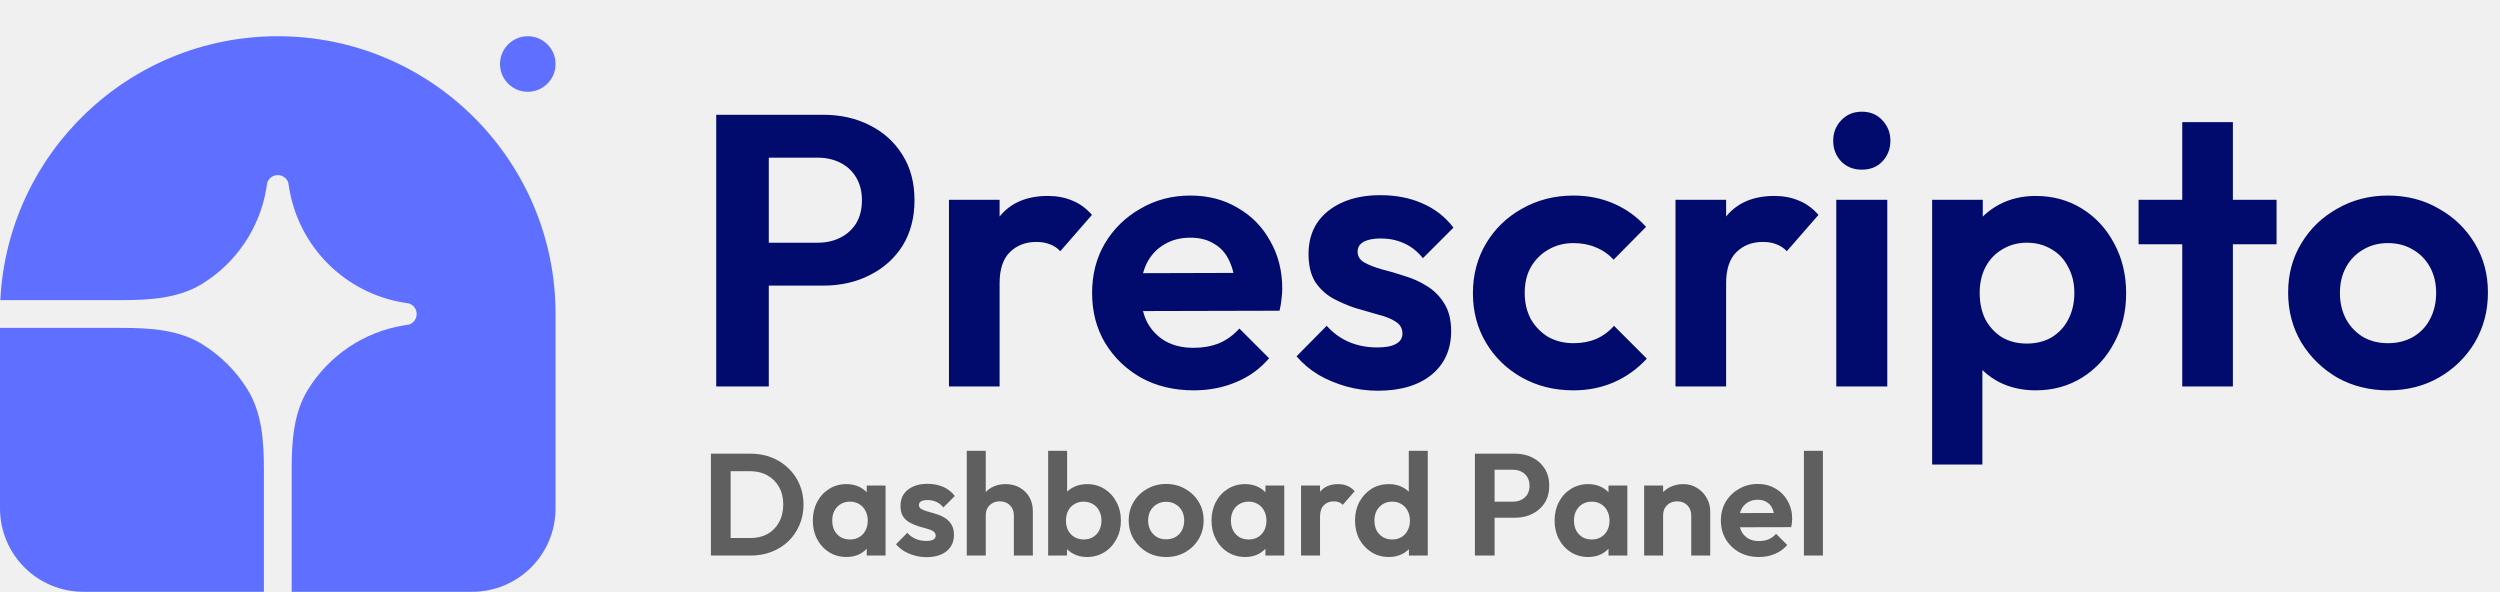
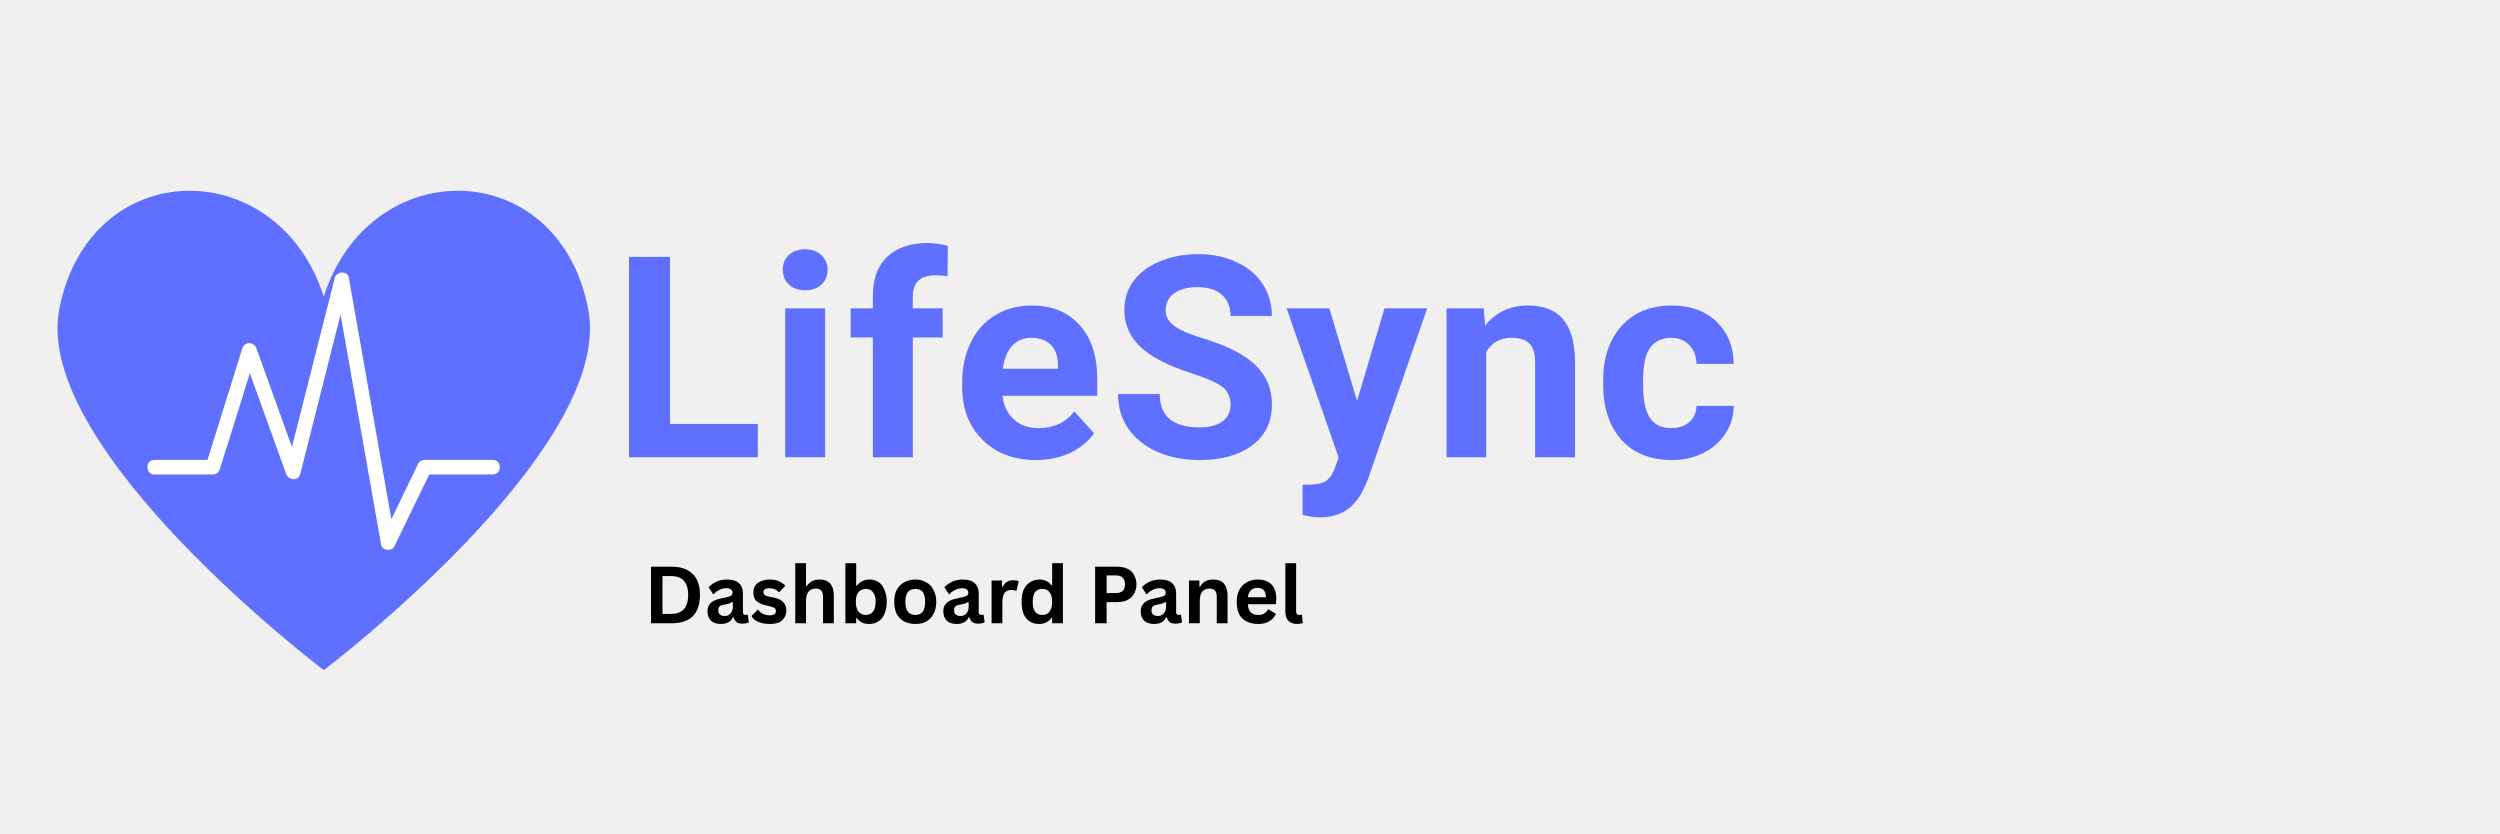
- <svg xmlns="http://www.w3.org/2000/svg" width="207" height="49" viewBox="0 0 207 49" fill="none">
-   <path d="M23 3C35.703 3 46 13.297 46 26V42.1C46 43.93 45.273 45.685 43.979 46.979C42.685 48.273 40.93 49 39.1 49H24.15V38.91C24.15 36.608 24.29 34.222 25.497 32.263C26.362 30.859 27.518 29.657 28.888 28.738C30.258 27.82 31.81 27.208 33.437 26.942L33.878 26.87C34.059 26.808 34.217 26.691 34.328 26.535C34.44 26.379 34.5 26.192 34.5 26C34.5 25.808 34.44 25.621 34.328 25.465C34.217 25.309 34.059 25.192 33.878 25.129L33.437 25.058C31.059 24.67 28.863 23.544 27.159 21.84C25.456 20.137 24.33 17.941 23.942 15.563L23.87 15.122C23.808 14.941 23.691 14.783 23.535 14.671C23.379 14.56 23.192 14.5 23 14.5C22.808 14.5 22.621 14.56 22.465 14.671C22.309 14.783 22.191 14.941 22.129 15.122L22.058 15.563C21.792 17.19 21.18 18.741 20.261 20.111C19.343 21.481 18.141 22.638 16.737 23.502C14.777 24.71 12.392 24.85 10.09 24.85H0.027C0.629 12.682 10.683 3 23 3Z" fill="#5F6FFF" />
-   <path d="M0 27.15H10.09C12.392 27.15 14.777 27.29 16.737 28.498C18.269 29.442 19.558 30.731 20.502 32.263C21.71 34.222 21.85 36.608 21.85 38.91V49H6.9C5.07 49 3.315 48.273 2.021 46.979C0.727 45.685 0 43.93 0 42.1L0 27.15ZM46 5.3C46 5.91 45.758 6.495 45.326 6.926C44.895 7.358 44.31 7.6 43.7 7.6C43.09 7.6 42.505 7.358 42.074 6.926C41.642 6.495 41.4 5.91 41.4 5.3C41.4 4.69 41.642 4.105 42.074 3.674C42.505 3.242 43.09 3 43.7 3C44.31 3 44.895 3.242 45.326 3.674C45.758 4.105 46 4.69 46 5.3Z" fill="#5F6FFF" />
-   <path d="M62.504 23.648V20.096H67.72C68.403 20.096 69.021 19.957 69.576 19.68C70.131 19.403 70.568 19.008 70.888 18.496C71.208 17.963 71.368 17.323 71.368 16.576C71.368 15.851 71.208 15.221 70.888 14.688C70.568 14.155 70.131 13.749 69.576 13.472C69.021 13.195 68.403 13.056 67.72 13.056H62.504V9.504H68.168C69.597 9.504 70.877 9.792 72.008 10.368C73.16 10.944 74.067 11.765 74.728 12.832C75.389 13.877 75.72 15.125 75.72 16.576C75.72 18.027 75.389 19.285 74.728 20.352C74.067 21.397 73.16 22.208 72.008 22.784C70.877 23.36 69.597 23.648 68.168 23.648H62.504ZM59.304 32V9.504H63.656V32H59.304ZM78.575 32V16.544H82.767V32H78.575ZM82.767 23.456L81.135 22.368C81.327 20.469 81.881 18.976 82.799 17.888C83.716 16.779 85.039 16.224 86.767 16.224C87.513 16.224 88.185 16.352 88.783 16.608C89.38 16.843 89.924 17.237 90.415 17.792L87.791 20.8C87.556 20.544 87.268 20.352 86.927 20.224C86.607 20.096 86.233 20.032 85.807 20.032C84.911 20.032 84.175 20.32 83.599 20.896C83.044 21.451 82.767 22.304 82.767 23.456ZM98.842 32.32C97.22 32.32 95.78 31.979 94.522 31.296C93.263 30.592 92.26 29.632 91.514 28.416C90.788 27.2 90.426 25.813 90.426 24.256C90.426 22.72 90.778 21.355 91.482 20.16C92.207 18.944 93.188 17.984 94.426 17.28C95.663 16.555 97.039 16.192 98.554 16.192C100.047 16.192 101.359 16.533 102.49 17.216C103.642 17.877 104.538 18.795 105.178 19.968C105.839 21.12 106.17 22.432 106.17 23.904C106.17 24.181 106.148 24.469 106.106 24.768C106.084 25.045 106.031 25.365 105.946 25.728L92.954 25.76V22.624L103.994 22.592L102.298 23.904C102.255 22.987 102.084 22.219 101.786 21.6C101.508 20.981 101.092 20.512 100.538 20.192C100.004 19.851 99.343 19.68 98.554 19.68C97.722 19.68 96.996 19.872 96.378 20.256C95.759 20.619 95.279 21.141 94.938 21.824C94.618 22.485 94.458 23.275 94.458 24.192C94.458 25.131 94.628 25.952 94.97 26.656C95.332 27.339 95.844 27.872 96.506 28.256C97.167 28.619 97.935 28.8 98.81 28.8C99.599 28.8 100.314 28.672 100.954 28.416C101.594 28.139 102.148 27.733 102.618 27.2L105.082 29.664C104.335 30.539 103.418 31.2 102.33 31.648C101.263 32.096 100.1 32.32 98.842 32.32ZM114.074 32.352C113.2 32.352 112.336 32.235 111.482 32C110.65 31.765 109.882 31.445 109.178 31.04C108.474 30.613 107.866 30.101 107.354 29.504L109.85 26.976C110.384 27.573 111.002 28.021 111.706 28.32C112.41 28.619 113.189 28.768 114.042 28.768C114.725 28.768 115.237 28.672 115.578 28.48C115.941 28.288 116.122 28 116.122 27.616C116.122 27.189 115.93 26.859 115.546 26.624C115.184 26.389 114.704 26.197 114.106 26.048C113.509 25.877 112.88 25.696 112.218 25.504C111.578 25.291 110.96 25.024 110.362 24.704C109.765 24.363 109.274 23.904 108.89 23.328C108.528 22.731 108.346 21.963 108.346 21.024C108.346 20.043 108.581 19.189 109.05 18.464C109.541 17.739 110.234 17.173 111.13 16.768C112.026 16.363 113.082 16.16 114.298 16.16C115.578 16.16 116.73 16.384 117.754 16.832C118.8 17.28 119.664 17.952 120.346 18.848L117.818 21.376C117.349 20.8 116.816 20.384 116.218 20.128C115.642 19.872 115.013 19.744 114.33 19.744C113.712 19.744 113.232 19.84 112.89 20.032C112.57 20.224 112.41 20.491 112.41 20.832C112.41 21.216 112.592 21.515 112.954 21.728C113.338 21.941 113.829 22.133 114.426 22.304C115.024 22.453 115.642 22.635 116.282 22.848C116.944 23.04 117.562 23.317 118.138 23.68C118.736 24.043 119.216 24.523 119.578 25.12C119.962 25.717 120.154 26.485 120.154 27.424C120.154 28.939 119.61 30.144 118.522 31.04C117.434 31.915 115.952 32.352 114.074 32.352ZM130.277 32.32C128.698 32.32 127.28 31.968 126.021 31.264C124.762 30.56 123.77 29.6 123.045 28.384C122.32 27.168 121.957 25.803 121.957 24.288C121.957 22.752 122.32 21.376 123.045 20.16C123.77 18.944 124.762 17.984 126.021 17.28C127.301 16.555 128.72 16.192 130.277 16.192C131.493 16.192 132.613 16.416 133.637 16.864C134.661 17.312 135.546 17.952 136.293 18.784L133.605 21.504C133.2 21.056 132.709 20.715 132.133 20.48C131.578 20.245 130.96 20.128 130.277 20.128C129.509 20.128 128.816 20.309 128.197 20.672C127.6 21.013 127.12 21.493 126.757 22.112C126.416 22.709 126.245 23.424 126.245 24.256C126.245 25.067 126.416 25.792 126.757 26.432C127.12 27.051 127.6 27.541 128.197 27.904C128.816 28.245 129.509 28.416 130.277 28.416C130.981 28.416 131.61 28.299 132.165 28.064C132.741 27.808 133.232 27.445 133.637 26.976L136.357 29.696C135.568 30.549 134.661 31.2 133.637 31.648C132.613 32.096 131.493 32.32 130.277 32.32ZM138.731 32V16.544H142.923V32H138.731ZM142.923 23.456L141.291 22.368C141.483 20.469 142.038 18.976 142.955 17.888C143.872 16.779 145.195 16.224 146.923 16.224C147.67 16.224 148.342 16.352 148.939 16.608C149.536 16.843 150.08 17.237 150.571 17.792L147.947 20.8C147.712 20.544 147.424 20.352 147.083 20.224C146.763 20.096 146.39 20.032 145.963 20.032C145.067 20.032 144.331 20.32 143.755 20.896C143.2 21.451 142.923 22.304 142.923 23.456ZM152.044 32V16.544H156.268V32H152.044ZM154.156 14.048C153.473 14.048 152.908 13.824 152.46 13.376C152.012 12.907 151.788 12.331 151.788 11.648C151.788 10.987 152.012 10.421 152.46 9.952C152.908 9.483 153.473 9.248 154.156 9.248C154.86 9.248 155.425 9.483 155.852 9.952C156.3 10.421 156.524 10.987 156.524 11.648C156.524 12.331 156.3 12.907 155.852 13.376C155.425 13.824 154.86 14.048 154.156 14.048ZM168.557 32.32C167.448 32.32 166.445 32.096 165.549 31.648C164.653 31.179 163.938 30.549 163.405 29.76C162.872 28.971 162.584 28.064 162.541 27.04V21.568C162.584 20.544 162.872 19.637 163.405 18.848C163.96 18.037 164.674 17.397 165.549 16.928C166.445 16.459 167.448 16.224 168.557 16.224C169.986 16.224 171.266 16.576 172.397 17.28C173.528 17.984 174.413 18.944 175.053 20.16C175.714 21.376 176.045 22.752 176.045 24.288C176.045 25.803 175.714 27.168 175.053 28.384C174.413 29.6 173.528 30.56 172.397 31.264C171.266 31.968 169.986 32.32 168.557 32.32ZM167.821 28.448C168.589 28.448 169.272 28.277 169.869 27.936C170.466 27.573 170.925 27.083 171.245 26.464C171.586 25.824 171.757 25.088 171.757 24.256C171.757 23.445 171.586 22.731 171.245 22.112C170.925 21.472 170.466 20.981 169.869 20.64C169.272 20.277 168.589 20.096 167.821 20.096C167.074 20.096 166.402 20.277 165.805 20.64C165.208 20.981 164.738 21.472 164.397 22.112C164.077 22.731 163.917 23.445 163.917 24.256C163.917 25.088 164.077 25.824 164.397 26.464C164.738 27.083 165.197 27.573 165.773 27.936C166.37 28.277 167.053 28.448 167.821 28.448ZM159.981 38.464V16.544H164.173V20.608L163.469 24.352L164.141 28.096V38.464H159.981ZM180.691 32V10.112H184.883V32H180.691ZM177.075 20.224V16.544H188.499V20.224H177.075ZM197.745 32.32C196.188 32.32 194.78 31.968 193.521 31.264C192.284 30.539 191.292 29.568 190.545 28.352C189.82 27.115 189.457 25.739 189.457 24.224C189.457 22.709 189.82 21.355 190.545 20.16C191.27 18.944 192.262 17.984 193.521 17.28C194.78 16.555 196.177 16.192 197.713 16.192C199.292 16.192 200.7 16.555 201.937 17.28C203.196 17.984 204.188 18.944 204.913 20.16C205.638 21.355 206.001 22.709 206.001 24.224C206.001 25.739 205.638 27.115 204.913 28.352C204.188 29.568 203.196 30.539 201.937 31.264C200.7 31.968 199.302 32.32 197.745 32.32ZM197.713 28.416C198.502 28.416 199.196 28.245 199.793 27.904C200.412 27.541 200.881 27.051 201.201 26.432C201.542 25.792 201.713 25.067 201.713 24.256C201.713 23.445 201.542 22.731 201.201 22.112C200.86 21.493 200.39 21.013 199.793 20.672C199.196 20.309 198.502 20.128 197.713 20.128C196.945 20.128 196.262 20.309 195.665 20.672C195.068 21.013 194.598 21.493 194.257 22.112C193.916 22.731 193.745 23.445 193.745 24.256C193.745 25.067 193.916 25.792 194.257 26.432C194.598 27.051 195.068 27.541 195.665 27.904C196.262 28.245 196.945 28.416 197.713 28.416Z" fill="#000B6D" />
-   <path d="M59.98 46V44.548H62.128C62.672 44.548 63.148 44.436 63.556 44.212C63.964 43.98 64.28 43.656 64.504 43.24C64.736 42.824 64.852 42.332 64.852 41.764C64.852 41.212 64.736 40.732 64.504 40.324C64.272 39.908 63.952 39.588 63.544 39.364C63.136 39.132 62.664 39.016 62.128 39.016H59.944V37.564H62.152C62.776 37.564 63.352 37.668 63.88 37.876C64.416 38.084 64.88 38.38 65.272 38.764C65.672 39.14 65.98 39.584 66.196 40.096C66.42 40.608 66.532 41.168 66.532 41.776C66.532 42.384 66.42 42.948 66.196 43.468C65.98 43.98 65.676 44.428 65.284 44.812C64.892 45.188 64.428 45.48 63.892 45.688C63.364 45.896 62.792 46 62.176 46H59.98ZM58.864 46V37.564H60.496V46H58.864ZM70.085 46.12C69.557 46.12 69.081 45.988 68.657 45.724C68.233 45.46 67.901 45.1 67.661 44.644C67.421 44.188 67.301 43.676 67.301 43.108C67.301 42.532 67.421 42.016 67.661 41.56C67.901 41.104 68.233 40.744 68.657 40.48C69.081 40.216 69.557 40.084 70.085 40.084C70.501 40.084 70.873 40.168 71.201 40.336C71.529 40.504 71.789 40.74 71.981 41.044C72.181 41.34 72.289 41.676 72.305 42.052V44.14C72.289 44.524 72.181 44.864 71.981 45.16C71.789 45.456 71.529 45.692 71.201 45.868C70.873 46.036 70.501 46.12 70.085 46.12ZM70.373 44.668C70.813 44.668 71.169 44.524 71.441 44.236C71.713 43.94 71.849 43.56 71.849 43.096C71.849 42.792 71.785 42.524 71.657 42.292C71.537 42.052 71.365 41.868 71.141 41.74C70.925 41.604 70.669 41.536 70.373 41.536C70.085 41.536 69.829 41.604 69.605 41.74C69.389 41.868 69.217 42.052 69.089 42.292C68.969 42.524 68.909 42.792 68.909 43.096C68.909 43.408 68.969 43.684 69.089 43.924C69.217 44.156 69.389 44.34 69.605 44.476C69.829 44.604 70.085 44.668 70.373 44.668ZM71.765 46V44.44L72.017 43.024L71.765 41.632V40.204H73.325V46H71.765ZM76.707 46.132C76.379 46.132 76.055 46.088 75.736 46C75.424 45.912 75.135 45.792 74.871 45.64C74.608 45.48 74.379 45.288 74.188 45.064L75.124 44.116C75.323 44.34 75.555 44.508 75.82 44.62C76.084 44.732 76.376 44.788 76.695 44.788C76.951 44.788 77.144 44.752 77.272 44.68C77.407 44.608 77.475 44.5 77.475 44.356C77.475 44.196 77.403 44.072 77.26 43.984C77.124 43.896 76.944 43.824 76.719 43.768C76.496 43.704 76.26 43.636 76.011 43.564C75.772 43.484 75.54 43.384 75.316 43.264C75.091 43.136 74.907 42.964 74.763 42.748C74.627 42.524 74.559 42.236 74.559 41.884C74.559 41.516 74.647 41.196 74.823 40.924C75.007 40.652 75.267 40.44 75.603 40.288C75.939 40.136 76.335 40.06 76.791 40.06C77.272 40.06 77.704 40.144 78.088 40.312C78.48 40.48 78.803 40.732 79.059 41.068L78.112 42.016C77.936 41.8 77.736 41.644 77.511 41.548C77.296 41.452 77.059 41.404 76.803 41.404C76.572 41.404 76.391 41.44 76.263 41.512C76.144 41.584 76.084 41.684 76.084 41.812C76.084 41.956 76.151 42.068 76.287 42.148C76.431 42.228 76.615 42.3 76.84 42.364C77.064 42.42 77.296 42.488 77.535 42.568C77.784 42.64 78.016 42.744 78.231 42.88C78.456 43.016 78.635 43.196 78.772 43.42C78.915 43.644 78.987 43.932 78.987 44.284C78.987 44.852 78.784 45.304 78.376 45.64C77.968 45.968 77.412 46.132 76.707 46.132ZM83.948 46V42.676C83.948 42.332 83.84 42.052 83.624 41.836C83.408 41.62 83.128 41.512 82.784 41.512C82.56 41.512 82.36 41.56 82.184 41.656C82.008 41.752 81.868 41.888 81.764 42.064C81.668 42.24 81.62 42.444 81.62 42.676L81.008 42.364C81.008 41.908 81.104 41.512 81.296 41.176C81.488 40.832 81.752 40.564 82.088 40.372C82.432 40.18 82.824 40.084 83.264 40.084C83.704 40.084 84.092 40.18 84.428 40.372C84.772 40.564 85.04 40.828 85.232 41.164C85.424 41.5 85.52 41.888 85.52 42.328V46H83.948ZM80.048 46V37.324H81.62V46H80.048ZM90.002 46.12C89.586 46.12 89.21 46.032 88.874 45.856C88.538 45.68 88.27 45.44 88.07 45.136C87.87 44.832 87.762 44.492 87.746 44.116V42.052C87.762 41.676 87.87 41.34 88.07 41.044C88.278 40.74 88.55 40.504 88.886 40.336C89.222 40.168 89.594 40.084 90.002 40.084C90.538 40.084 91.018 40.216 91.442 40.48C91.866 40.744 92.198 41.104 92.438 41.56C92.686 42.016 92.81 42.532 92.81 43.108C92.81 43.676 92.686 44.188 92.438 44.644C92.198 45.1 91.866 45.46 91.442 45.724C91.018 45.988 90.538 46.12 90.002 46.12ZM89.738 44.668C90.026 44.668 90.278 44.604 90.494 44.476C90.718 44.34 90.89 44.156 91.01 43.924C91.138 43.684 91.202 43.408 91.202 43.096C91.202 42.792 91.138 42.524 91.01 42.292C90.89 42.052 90.718 41.868 90.494 41.74C90.27 41.604 90.014 41.536 89.726 41.536C89.438 41.536 89.182 41.604 88.958 41.74C88.742 41.868 88.57 42.052 88.442 42.292C88.322 42.524 88.262 42.792 88.262 43.096C88.262 43.408 88.322 43.684 88.442 43.924C88.57 44.156 88.746 44.34 88.97 44.476C89.194 44.604 89.45 44.668 89.738 44.668ZM86.786 46V37.324H88.358V41.632L88.094 43.024L88.346 44.44V46H86.786ZM96.564 46.12C95.981 46.12 95.453 45.988 94.981 45.724C94.516 45.452 94.144 45.088 93.865 44.632C93.593 44.168 93.457 43.652 93.457 43.084C93.457 42.516 93.593 42.008 93.865 41.56C94.136 41.104 94.508 40.744 94.981 40.48C95.453 40.208 95.977 40.072 96.552 40.072C97.144 40.072 97.672 40.208 98.136 40.48C98.609 40.744 98.981 41.104 99.252 41.56C99.525 42.008 99.66 42.516 99.66 43.084C99.66 43.652 99.525 44.168 99.252 44.632C98.981 45.088 98.609 45.452 98.136 45.724C97.672 45.988 97.148 46.12 96.564 46.12ZM96.552 44.656C96.849 44.656 97.109 44.592 97.332 44.464C97.564 44.328 97.74 44.144 97.861 43.912C97.989 43.672 98.052 43.4 98.052 43.096C98.052 42.792 97.989 42.524 97.861 42.292C97.733 42.06 97.556 41.88 97.332 41.752C97.109 41.616 96.849 41.548 96.552 41.548C96.264 41.548 96.008 41.616 95.784 41.752C95.561 41.88 95.385 42.06 95.257 42.292C95.129 42.524 95.064 42.792 95.064 43.096C95.064 43.4 95.129 43.672 95.257 43.912C95.385 44.144 95.561 44.328 95.784 44.464C96.008 44.592 96.264 44.656 96.552 44.656ZM103.097 46.12C102.569 46.12 102.093 45.988 101.669 45.724C101.245 45.46 100.913 45.1 100.673 44.644C100.433 44.188 100.313 43.676 100.313 43.108C100.313 42.532 100.433 42.016 100.673 41.56C100.913 41.104 101.245 40.744 101.669 40.48C102.093 40.216 102.569 40.084 103.097 40.084C103.513 40.084 103.885 40.168 104.213 40.336C104.541 40.504 104.801 40.74 104.993 41.044C105.193 41.34 105.301 41.676 105.317 42.052V44.14C105.301 44.524 105.193 44.864 104.993 45.16C104.801 45.456 104.541 45.692 104.213 45.868C103.885 46.036 103.513 46.12 103.097 46.12ZM103.385 44.668C103.825 44.668 104.181 44.524 104.453 44.236C104.725 43.94 104.861 43.56 104.861 43.096C104.861 42.792 104.797 42.524 104.669 42.292C104.549 42.052 104.377 41.868 104.153 41.74C103.937 41.604 103.681 41.536 103.385 41.536C103.097 41.536 102.841 41.604 102.617 41.74C102.401 41.868 102.229 42.052 102.101 42.292C101.981 42.524 101.921 42.792 101.921 43.096C101.921 43.408 101.981 43.684 102.101 43.924C102.229 44.156 102.401 44.34 102.617 44.476C102.841 44.604 103.097 44.668 103.385 44.668ZM104.777 46V44.44L105.029 43.024L104.777 41.632V40.204H106.337V46H104.777ZM107.727 46V40.204H109.299V46H107.727ZM109.299 42.796L108.687 42.388C108.759 41.676 108.967 41.116 109.311 40.708C109.655 40.292 110.151 40.084 110.799 40.084C111.079 40.084 111.331 40.132 111.555 40.228C111.779 40.316 111.983 40.464 112.167 40.672L111.183 41.8C111.095 41.704 110.987 41.632 110.859 41.584C110.739 41.536 110.599 41.512 110.439 41.512C110.103 41.512 109.827 41.62 109.611 41.836C109.403 42.044 109.299 42.364 109.299 42.796ZM115.003 46.12C114.467 46.12 113.987 45.988 113.563 45.724C113.139 45.46 112.803 45.1 112.555 44.644C112.315 44.188 112.195 43.676 112.195 43.108C112.195 42.532 112.315 42.016 112.555 41.56C112.803 41.104 113.135 40.744 113.551 40.48C113.975 40.216 114.459 40.084 115.003 40.084C115.419 40.084 115.791 40.168 116.119 40.336C116.455 40.504 116.723 40.74 116.923 41.044C117.131 41.34 117.243 41.676 117.259 42.052V44.116C117.243 44.492 117.135 44.832 116.935 45.136C116.735 45.44 116.467 45.68 116.131 45.856C115.795 46.032 115.419 46.12 115.003 46.12ZM115.267 44.668C115.563 44.668 115.819 44.604 116.035 44.476C116.259 44.34 116.431 44.156 116.551 43.924C116.679 43.684 116.743 43.408 116.743 43.096C116.743 42.792 116.679 42.524 116.551 42.292C116.431 42.052 116.259 41.868 116.035 41.74C115.819 41.604 115.567 41.536 115.279 41.536C114.983 41.536 114.723 41.604 114.499 41.74C114.283 41.876 114.111 42.06 113.983 42.292C113.863 42.524 113.803 42.792 113.803 43.096C113.803 43.408 113.863 43.684 113.983 43.924C114.111 44.156 114.287 44.34 114.511 44.476C114.735 44.604 114.987 44.668 115.267 44.668ZM118.219 46H116.659V44.44L116.911 43.024L116.647 41.632V37.324H118.219V46ZM123.322 42.868V41.536H125.278C125.534 41.536 125.766 41.484 125.974 41.38C126.182 41.276 126.346 41.128 126.466 40.936C126.586 40.736 126.646 40.496 126.646 40.216C126.646 39.944 126.586 39.708 126.466 39.508C126.346 39.308 126.182 39.156 125.974 39.052C125.766 38.948 125.534 38.896 125.278 38.896H123.322V37.564H125.446C125.982 37.564 126.462 37.672 126.886 37.888C127.318 38.104 127.658 38.412 127.906 38.812C128.154 39.204 128.278 39.672 128.278 40.216C128.278 40.76 128.154 41.232 127.906 41.632C127.658 42.024 127.318 42.328 126.886 42.544C126.462 42.76 125.982 42.868 125.446 42.868H123.322ZM122.122 46V37.564H123.754V46H122.122ZM131.503 46.12C130.975 46.12 130.499 45.988 130.075 45.724C129.651 45.46 129.319 45.1 129.079 44.644C128.839 44.188 128.719 43.676 128.719 43.108C128.719 42.532 128.839 42.016 129.079 41.56C129.319 41.104 129.651 40.744 130.075 40.48C130.499 40.216 130.975 40.084 131.503 40.084C131.919 40.084 132.291 40.168 132.619 40.336C132.947 40.504 133.207 40.74 133.399 41.044C133.599 41.34 133.707 41.676 133.723 42.052V44.14C133.707 44.524 133.599 44.864 133.399 45.16C133.207 45.456 132.947 45.692 132.619 45.868C132.291 46.036 131.919 46.12 131.503 46.12ZM131.791 44.668C132.231 44.668 132.587 44.524 132.859 44.236C133.131 43.94 133.267 43.56 133.267 43.096C133.267 42.792 133.203 42.524 133.075 42.292C132.955 42.052 132.783 41.868 132.559 41.74C132.343 41.604 132.087 41.536 131.791 41.536C131.503 41.536 131.247 41.604 131.023 41.74C130.807 41.868 130.635 42.052 130.507 42.292C130.387 42.524 130.327 42.792 130.327 43.096C130.327 43.408 130.387 43.684 130.507 43.924C130.635 44.156 130.807 44.34 131.023 44.476C131.247 44.604 131.503 44.668 131.791 44.668ZM133.183 46V44.44L133.435 43.024L133.183 41.632V40.204H134.743V46H133.183ZM140.034 46V42.676C140.034 42.332 139.926 42.052 139.71 41.836C139.494 41.62 139.214 41.512 138.87 41.512C138.646 41.512 138.446 41.56 138.27 41.656C138.094 41.752 137.954 41.888 137.85 42.064C137.754 42.24 137.706 42.444 137.706 42.676L137.094 42.364C137.094 41.908 137.19 41.512 137.382 41.176C137.582 40.832 137.854 40.564 138.198 40.372C138.55 40.18 138.946 40.084 139.386 40.084C139.81 40.084 140.19 40.192 140.526 40.408C140.862 40.616 141.126 40.892 141.318 41.236C141.51 41.572 141.605 41.936 141.605 42.328V46H140.034ZM136.134 46V40.204H137.706V46H136.134ZM145.644 46.12C145.036 46.12 144.496 45.992 144.024 45.736C143.552 45.472 143.176 45.112 142.896 44.656C142.624 44.2 142.488 43.68 142.488 43.096C142.488 42.52 142.62 42.008 142.884 41.56C143.156 41.104 143.524 40.744 143.988 40.48C144.452 40.208 144.968 40.072 145.536 40.072C146.096 40.072 146.588 40.2 147.012 40.456C147.444 40.704 147.78 41.048 148.02 41.488C148.268 41.92 148.392 42.412 148.392 42.964C148.392 43.068 148.384 43.176 148.368 43.288C148.36 43.392 148.34 43.512 148.308 43.648L143.436 43.66V42.484L147.576 42.472L146.94 42.964C146.924 42.62 146.86 42.332 146.748 42.1C146.644 41.868 146.488 41.692 146.28 41.572C146.08 41.444 145.832 41.38 145.536 41.38C145.224 41.38 144.952 41.452 144.72 41.596C144.488 41.732 144.308 41.928 144.18 42.184C144.06 42.432 144 42.728 144 43.072C144 43.424 144.064 43.732 144.192 43.996C144.328 44.252 144.52 44.452 144.768 44.596C145.016 44.732 145.304 44.8 145.632 44.8C145.928 44.8 146.196 44.752 146.436 44.656C146.676 44.552 146.884 44.4 147.06 44.2L147.984 45.124C147.704 45.452 147.36 45.7 146.952 45.868C146.552 46.036 146.116 46.12 145.644 46.12ZM149.364 46V37.324H150.936V46H149.364Z" fill="#5F5F5F" />
+ <svg xmlns="http://www.w3.org/2000/svg" width="150" zoomAndPan="magnify" viewBox="0 0 112.5 37.5" height="50" preserveAspectRatio="xMidYMid meet" version="1.0">
+   <defs>
+     <g />
+     <clipPath id="f14131529e">
+       <path d="M 2 8 L 27 8 L 27 30.504 L 2 30.504 Z M 2 8 " clip-rule="nonzero" />
+     </clipPath>
+     <clipPath id="4598cf3eb4">
+       <path d="M 6.523 12.172 L 22.809 12.172 L 22.809 24.754 L 6.523 24.754 Z M 6.523 12.172 " clip-rule="nonzero" />
+     </clipPath>
+     <clipPath id="f5e79497a6">
+       <path d="M 23 1 L 30.992 1 L 30.992 5 L 23 5 Z M 23 1 " clip-rule="nonzero" />
+     </clipPath>
+     <clipPath id="a4b6fbbf9c">
+       <rect x="0" width="31" y="0" height="6" />
+     </clipPath>
+   </defs>
+   <g clip-path="url(#f14131529e)">
+     <path fill="#5f6fff" d="M 26.469 13.91 C 25.121 6.965 16.656 6.852 14.57 13.344 C 12.48 6.852 4.02 6.965 2.668 13.91 C 1.441 20.215 14.57 30.156 14.57 30.156 C 14.57 30.156 27.695 20.215 26.469 13.91 Z M 26.469 13.91 " fill-opacity="1" fill-rule="nonzero" />
+   </g>
+   <g clip-path="url(#4598cf3eb4)">
+     <path fill="#ffffff" d="M 6.949 21.352 C 7.824 21.352 8.703 21.352 9.578 21.352 C 9.73 21.352 9.852 21.25 9.895 21.109 C 10.441 19.355 10.992 17.605 11.539 15.852 C 11.328 15.852 11.117 15.852 10.906 15.852 C 11.562 17.676 12.219 19.504 12.875 21.328 C 12.98 21.621 13.426 21.664 13.512 21.328 C 14.242 18.445 14.973 15.559 15.699 12.676 C 15.488 12.676 15.277 12.676 15.066 12.676 C 15.762 16.617 16.453 20.562 17.148 24.504 C 17.195 24.781 17.629 24.832 17.75 24.582 C 18.277 23.492 18.805 22.402 19.332 21.312 C 19.465 21.043 18.922 21.352 19.277 21.352 C 19.625 21.352 19.969 21.352 20.316 21.352 C 20.938 21.352 21.555 21.352 22.176 21.352 C 22.598 21.352 22.598 20.695 22.176 20.695 C 21.152 20.695 20.133 20.695 19.109 20.695 C 19 20.695 18.875 20.754 18.824 20.855 C 18.277 21.988 17.73 23.121 17.184 24.254 C 17.383 24.277 17.582 24.305 17.781 24.332 C 17.09 20.387 16.395 16.445 15.699 12.5 C 15.645 12.172 15.145 12.199 15.066 12.5 C 14.336 15.387 13.605 18.27 12.875 21.152 C 13.086 21.152 13.301 21.152 13.512 21.152 C 12.852 19.328 12.195 17.504 11.539 15.676 C 11.43 15.375 11.004 15.355 10.906 15.676 C 10.355 17.43 9.809 19.184 9.262 20.934 C 9.367 20.855 9.473 20.773 9.578 20.695 C 8.703 20.695 7.824 20.695 6.949 20.695 C 6.527 20.695 6.527 21.352 6.949 21.352 Z M 6.949 21.352 " fill-opacity="1" fill-rule="nonzero" />
+   </g>
+   <g fill="#5f6fff" fill-opacity="1">
+     <g transform="translate(27.49305, 20.57673)">
+       <g>
+         <path d="M 2.656 -1.5 L 6.609 -1.5 L 6.609 0 L 0.812 0 L 0.812 -9.016 L 2.656 -9.016 Z M 2.656 -1.5 " />
+       </g>
+     </g>
+   </g>
+   <g fill="#5f6fff" fill-opacity="1">
+     <g transform="translate(34.55315, 20.57673)">
+       <g>
+         <path d="M 2.578 0 L 0.781 0 L 0.781 -6.703 L 2.578 -6.703 Z M 0.672 -8.438 C 0.672 -8.707 0.758 -8.926 0.938 -9.094 C 1.125 -9.27 1.367 -9.359 1.672 -9.359 C 1.984 -9.359 2.227 -9.27 2.406 -9.094 C 2.594 -8.926 2.688 -8.707 2.688 -8.438 C 2.688 -8.164 2.594 -7.941 2.406 -7.766 C 2.219 -7.598 1.973 -7.516 1.672 -7.516 C 1.379 -7.516 1.141 -7.598 0.953 -7.766 C 0.766 -7.941 0.672 -8.164 0.672 -8.438 Z M 0.672 -8.438 " />
+       </g>
+     </g>
+   </g>
+   <g fill="#5f6fff" fill-opacity="1">
+     <g transform="translate(38.10716, 20.57673)">
+       <g>
+         <path d="M 1.172 0 L 1.172 -5.391 L 0.172 -5.391 L 0.172 -6.703 L 1.172 -6.703 L 1.172 -7.266 C 1.172 -8.023 1.383 -8.609 1.812 -9.016 C 2.25 -9.43 2.859 -9.641 3.641 -9.641 C 3.891 -9.641 4.191 -9.598 4.547 -9.516 L 4.531 -8.141 C 4.383 -8.172 4.203 -8.188 3.984 -8.188 C 3.305 -8.188 2.969 -7.867 2.969 -7.234 L 2.969 -6.703 L 4.312 -6.703 L 4.312 -5.391 L 2.969 -5.391 L 2.969 0 Z M 1.172 0 " />
+       </g>
+     </g>
+   </g>
+   <g fill="#5f6fff" fill-opacity="1">
+     <g transform="translate(42.84431, 20.57673)">
+       <g>
+         <path d="M 3.766 0.125 C 2.785 0.125 1.988 -0.176 1.375 -0.781 C 0.758 -1.383 0.453 -2.188 0.453 -3.188 L 0.453 -3.359 C 0.453 -4.035 0.582 -4.641 0.844 -5.172 C 1.102 -5.703 1.469 -6.109 1.938 -6.391 C 2.414 -6.68 2.961 -6.828 3.578 -6.828 C 4.492 -6.828 5.211 -6.535 5.734 -5.953 C 6.266 -5.379 6.531 -4.562 6.531 -3.5 L 6.531 -2.766 L 2.266 -2.766 C 2.316 -2.328 2.488 -1.973 2.781 -1.703 C 3.07 -1.441 3.441 -1.312 3.891 -1.312 C 4.578 -1.312 5.113 -1.562 5.5 -2.062 L 6.391 -1.078 C 6.117 -0.703 5.754 -0.406 5.297 -0.188 C 4.836 0.02 4.328 0.125 3.766 0.125 Z M 3.562 -5.375 C 3.207 -5.375 2.922 -5.254 2.703 -5.016 C 2.484 -4.773 2.344 -4.43 2.281 -3.984 L 4.766 -3.984 L 4.766 -4.125 C 4.766 -4.531 4.66 -4.836 4.453 -5.047 C 4.242 -5.266 3.945 -5.375 3.562 -5.375 Z M 3.562 -5.375 " />
+       </g>
+     </g>
+   </g>
+   <g fill="#5f6fff" fill-opacity="1">
+     <g transform="translate(49.89202, 20.57673)">
+       <g>
+         <path d="M 5.484 -2.359 C 5.484 -2.711 5.359 -2.984 5.109 -3.172 C 4.859 -3.359 4.41 -3.555 3.766 -3.766 C 3.129 -3.973 2.625 -4.18 2.25 -4.391 C 1.219 -4.941 0.703 -5.688 0.703 -6.625 C 0.703 -7.113 0.836 -7.547 1.109 -7.922 C 1.391 -8.305 1.785 -8.602 2.297 -8.812 C 2.816 -9.031 3.395 -9.141 4.031 -9.141 C 4.676 -9.141 5.25 -9.02 5.75 -8.781 C 6.258 -8.551 6.648 -8.223 6.922 -7.797 C 7.203 -7.379 7.344 -6.898 7.344 -6.359 L 5.484 -6.359 C 5.484 -6.766 5.352 -7.082 5.094 -7.312 C 4.832 -7.539 4.469 -7.656 4 -7.656 C 3.551 -7.656 3.195 -7.562 2.938 -7.375 C 2.688 -7.188 2.562 -6.93 2.562 -6.609 C 2.562 -6.316 2.707 -6.07 3 -5.875 C 3.301 -5.676 3.738 -5.492 4.312 -5.328 C 5.363 -5.004 6.129 -4.609 6.609 -4.141 C 7.098 -3.672 7.344 -3.082 7.344 -2.375 C 7.344 -1.594 7.047 -0.977 6.453 -0.531 C 5.867 -0.094 5.078 0.125 4.078 0.125 C 3.379 0.125 2.742 0 2.172 -0.25 C 1.609 -0.508 1.176 -0.859 0.875 -1.297 C 0.57 -1.742 0.422 -2.258 0.422 -2.844 L 2.297 -2.844 C 2.297 -1.844 2.891 -1.344 4.078 -1.344 C 4.516 -1.344 4.859 -1.43 5.109 -1.609 C 5.359 -1.797 5.484 -2.047 5.484 -2.359 Z M 5.484 -2.359 " />
+       </g>
+     </g>
+   </g>
+   <g fill="#5f6fff" fill-opacity="1">
+     <g transform="translate(57.88128, 20.57673)">
+       <g>
+         <path d="M 3.188 -2.531 L 4.422 -6.703 L 6.344 -6.703 L 3.656 1.047 L 3.5 1.391 C 3.102 2.266 2.445 2.703 1.531 2.703 C 1.27 2.703 1.004 2.664 0.734 2.594 L 0.734 1.234 L 1 1.234 C 1.344 1.234 1.598 1.18 1.766 1.078 C 1.93 0.973 2.062 0.801 2.156 0.562 L 2.359 0.016 L 0.016 -6.703 L 1.938 -6.703 Z M 3.188 -2.531 " />
+       </g>
+     </g>
+   </g>
+   <g fill="#5f6fff" fill-opacity="1">
+     <g transform="translate(64.43962, 20.57673)">
+       <g>
+         <path d="M 2.328 -6.703 L 2.391 -5.922 C 2.867 -6.523 3.508 -6.828 4.312 -6.828 C 5.031 -6.828 5.562 -6.617 5.906 -6.203 C 6.25 -5.785 6.426 -5.16 6.438 -4.328 L 6.438 0 L 4.641 0 L 4.641 -4.281 C 4.641 -4.664 4.555 -4.941 4.391 -5.109 C 4.234 -5.285 3.961 -5.375 3.578 -5.375 C 3.066 -5.375 2.688 -5.16 2.438 -4.734 L 2.438 0 L 0.656 0 L 0.656 -6.703 Z M 2.328 -6.703 " />
+       </g>
+     </g>
+   </g>
+   <g fill="#5f6fff" fill-opacity="1">
+     <g transform="translate(71.7351, 20.57673)">
+       <g>
+         <path d="M 3.469 -1.312 C 3.801 -1.312 4.07 -1.398 4.281 -1.578 C 4.488 -1.766 4.598 -2.008 4.609 -2.312 L 6.281 -2.312 C 6.281 -1.863 6.156 -1.445 5.906 -1.062 C 5.664 -0.688 5.332 -0.395 4.906 -0.188 C 4.488 0.02 4.02 0.125 3.5 0.125 C 2.539 0.125 1.785 -0.176 1.234 -0.781 C 0.68 -1.395 0.406 -2.238 0.406 -3.312 L 0.406 -3.438 C 0.406 -4.469 0.68 -5.289 1.234 -5.906 C 1.785 -6.52 2.539 -6.828 3.5 -6.828 C 4.332 -6.828 5 -6.586 5.5 -6.109 C 6.008 -5.629 6.27 -4.992 6.281 -4.203 L 4.609 -4.203 C 4.598 -4.555 4.488 -4.836 4.281 -5.047 C 4.07 -5.266 3.801 -5.375 3.469 -5.375 C 3.051 -5.375 2.734 -5.223 2.516 -4.922 C 2.305 -4.617 2.203 -4.125 2.203 -3.438 L 2.203 -3.266 C 2.203 -2.566 2.305 -2.066 2.516 -1.766 C 2.723 -1.461 3.039 -1.312 3.469 -1.312 Z M 3.469 -1.312 " />
+       </g>
+     </g>
+   </g>
+   <g transform="matrix(1, 0, 0, 1, 28, 24)">
+     <g clip-path="url(#a4b6fbbf9c)">
+       <g fill="#000000" fill-opacity="1">
+         <g transform="translate(0.967594, 4.047527)">
+           <g>
+             <path d="M 1.25 -2.547 C 1.664 -2.547 1.984 -2.438 2.203 -2.219 C 2.422 -2.008 2.531 -1.695 2.531 -1.281 C 2.531 -0.852 2.422 -0.531 2.203 -0.312 C 1.984 -0.102 1.664 0 1.25 0 L 0.328 0 L 0.328 -2.547 Z M 1.219 -0.422 C 1.477 -0.422 1.672 -0.488 1.797 -0.625 C 1.93 -0.758 2 -0.977 2 -1.281 C 2 -1.57 1.93 -1.785 1.797 -1.922 C 1.672 -2.055 1.477 -2.125 1.219 -2.125 L 0.844 -2.125 L 0.844 -0.422 Z M 1.219 -0.422 " />
+           </g>
+         </g>
+         <g transform="translate(3.697644, 4.047527)">
+           <g>
+             <path d="M 0.75 0.031 C 0.625 0.031 0.516 0.008 0.422 -0.031 C 0.336 -0.07 0.27 -0.133 0.219 -0.219 C 0.164 -0.312 0.141 -0.422 0.141 -0.547 C 0.141 -0.66 0.164 -0.754 0.219 -0.828 C 0.27 -0.91 0.344 -0.973 0.438 -1.016 C 0.539 -1.066 0.676 -1.109 0.844 -1.141 C 0.957 -1.16 1.047 -1.18 1.109 -1.203 C 1.172 -1.223 1.211 -1.242 1.234 -1.266 C 1.254 -1.297 1.266 -1.336 1.266 -1.391 C 1.266 -1.441 1.242 -1.484 1.203 -1.516 C 1.16 -1.555 1.086 -1.578 0.984 -1.578 C 0.879 -1.578 0.773 -1.551 0.672 -1.5 C 0.578 -1.457 0.492 -1.395 0.422 -1.312 L 0.391 -1.312 L 0.188 -1.625 C 0.289 -1.727 0.41 -1.812 0.547 -1.875 C 0.691 -1.938 0.848 -1.969 1.016 -1.969 C 1.266 -1.969 1.445 -1.91 1.562 -1.797 C 1.676 -1.691 1.734 -1.539 1.734 -1.344 L 1.734 -0.5 C 1.734 -0.414 1.77 -0.375 1.844 -0.375 C 1.875 -0.375 1.906 -0.379 1.938 -0.391 L 1.953 -0.375 L 2 -0.047 C 1.969 -0.023 1.926 -0.008 1.875 0 C 1.832 0.008 1.781 0.016 1.719 0.016 C 1.602 0.016 1.516 -0.004 1.453 -0.047 C 1.391 -0.098 1.344 -0.172 1.312 -0.266 L 1.281 -0.266 C 1.188 -0.066 1.008 0.031 0.75 0.031 Z M 0.906 -0.328 C 1.02 -0.328 1.109 -0.363 1.172 -0.438 C 1.242 -0.508 1.281 -0.613 1.281 -0.75 L 1.281 -0.953 L 1.234 -0.953 C 1.211 -0.93 1.176 -0.91 1.125 -0.891 C 1.082 -0.879 1.016 -0.863 0.922 -0.844 C 0.816 -0.832 0.738 -0.805 0.688 -0.766 C 0.645 -0.723 0.625 -0.66 0.625 -0.578 C 0.625 -0.492 0.648 -0.43 0.703 -0.391 C 0.754 -0.348 0.82 -0.328 0.906 -0.328 Z M 0.906 -0.328 " />
+           </g>
+         </g>
+         <g transform="translate(5.729025, 4.047527)">
+           <g>
+             <path d="M 0.906 0.031 C 0.77 0.031 0.645 0.016 0.531 -0.016 C 0.426 -0.047 0.332 -0.086 0.25 -0.141 C 0.176 -0.191 0.125 -0.254 0.094 -0.328 L 0.359 -0.609 L 0.391 -0.609 C 0.453 -0.523 0.523 -0.461 0.609 -0.422 C 0.703 -0.379 0.801 -0.359 0.906 -0.359 C 1 -0.359 1.066 -0.375 1.109 -0.406 C 1.16 -0.438 1.188 -0.484 1.188 -0.547 C 1.188 -0.598 1.172 -0.641 1.141 -0.672 C 1.109 -0.703 1.051 -0.727 0.969 -0.75 L 0.719 -0.812 C 0.531 -0.852 0.391 -0.922 0.297 -1.016 C 0.211 -1.109 0.172 -1.227 0.172 -1.375 C 0.172 -1.5 0.195 -1.602 0.25 -1.688 C 0.312 -1.781 0.398 -1.848 0.516 -1.891 C 0.629 -1.941 0.758 -1.969 0.906 -1.969 C 1.082 -1.969 1.223 -1.941 1.328 -1.891 C 1.441 -1.836 1.535 -1.77 1.609 -1.688 L 1.344 -1.406 L 1.312 -1.406 C 1.258 -1.469 1.195 -1.508 1.125 -1.531 C 1.062 -1.562 0.988 -1.578 0.906 -1.578 C 0.719 -1.578 0.625 -1.52 0.625 -1.406 C 0.625 -1.352 0.641 -1.312 0.672 -1.281 C 0.703 -1.25 0.766 -1.223 0.859 -1.203 L 1.094 -1.156 C 1.289 -1.113 1.43 -1.047 1.516 -0.953 C 1.609 -0.859 1.656 -0.734 1.656 -0.578 C 1.656 -0.453 1.625 -0.344 1.562 -0.25 C 1.508 -0.156 1.426 -0.082 1.312 -0.031 C 1.195 0.008 1.062 0.031 0.906 0.031 Z M 0.906 0.031 " />
+           </g>
+         </g>
+         <g transform="translate(7.505392, 4.047527)">
+           <g>
+             <path d="M 0.281 0 L 0.281 -2.703 L 0.766 -2.703 L 0.766 -1.672 L 0.797 -1.672 C 0.859 -1.766 0.938 -1.836 1.031 -1.891 C 1.125 -1.941 1.238 -1.969 1.375 -1.969 C 1.801 -1.969 2.016 -1.723 2.016 -1.234 L 2.016 0 L 1.531 0 L 1.531 -1.172 C 1.531 -1.305 1.504 -1.406 1.453 -1.469 C 1.398 -1.531 1.316 -1.562 1.203 -1.562 C 1.066 -1.562 0.957 -1.516 0.875 -1.422 C 0.801 -1.328 0.766 -1.188 0.766 -1 L 0.766 0 Z M 0.281 0 " />
+           </g>
+         </g>
+         <g transform="translate(9.762094, 4.047527)">
+           <g>
+             <path d="M 1.344 0.031 C 1.102 0.031 0.922 -0.055 0.797 -0.234 L 0.766 -0.234 L 0.766 0 L 0.281 0 L 0.281 -2.703 L 0.766 -2.703 L 0.766 -1.703 L 0.797 -1.688 C 0.859 -1.781 0.938 -1.848 1.031 -1.891 C 1.125 -1.941 1.234 -1.969 1.359 -1.969 C 1.516 -1.969 1.648 -1.93 1.766 -1.859 C 1.879 -1.785 1.969 -1.672 2.031 -1.516 C 2.102 -1.367 2.141 -1.188 2.141 -0.969 C 2.141 -0.75 2.102 -0.562 2.031 -0.406 C 1.969 -0.258 1.875 -0.148 1.75 -0.078 C 1.633 -0.004 1.5 0.031 1.344 0.031 Z M 1.203 -0.375 C 1.336 -0.375 1.441 -0.422 1.516 -0.516 C 1.598 -0.609 1.641 -0.758 1.641 -0.969 C 1.641 -1.164 1.598 -1.312 1.516 -1.406 C 1.441 -1.5 1.336 -1.547 1.203 -1.547 C 1.066 -1.547 0.957 -1.5 0.875 -1.406 C 0.789 -1.312 0.75 -1.164 0.75 -0.969 C 0.75 -0.77 0.789 -0.617 0.875 -0.516 C 0.957 -0.422 1.066 -0.375 1.203 -0.375 Z M 1.203 -0.375 " />
+           </g>
+         </g>
+         <g transform="translate(12.06945, 4.047527)">
+           <g>
+             <path d="M 1.125 0.031 C 0.938 0.031 0.77 -0.004 0.625 -0.078 C 0.477 -0.16 0.363 -0.273 0.281 -0.422 C 0.207 -0.566 0.172 -0.75 0.172 -0.969 C 0.172 -1.176 0.207 -1.352 0.281 -1.5 C 0.363 -1.656 0.477 -1.77 0.625 -1.844 C 0.77 -1.926 0.938 -1.969 1.125 -1.969 C 1.312 -1.969 1.473 -1.926 1.609 -1.844 C 1.754 -1.77 1.863 -1.656 1.938 -1.5 C 2.02 -1.352 2.062 -1.176 2.062 -0.969 C 2.062 -0.75 2.02 -0.566 1.938 -0.422 C 1.863 -0.273 1.754 -0.16 1.609 -0.078 C 1.473 -0.004 1.312 0.031 1.125 0.031 Z M 1.125 -0.375 C 1.414 -0.375 1.562 -0.57 1.562 -0.969 C 1.562 -1.164 1.523 -1.312 1.453 -1.406 C 1.379 -1.5 1.27 -1.547 1.125 -1.547 C 0.82 -1.547 0.672 -1.352 0.672 -0.969 C 0.672 -0.57 0.82 -0.375 1.125 -0.375 Z M 1.125 -0.375 " />
+           </g>
+         </g>
+         <g transform="translate(14.30869, 4.047527)">
+           <g>
+             <path d="M 0.75 0.031 C 0.625 0.031 0.516 0.008 0.422 -0.031 C 0.336 -0.07 0.27 -0.133 0.219 -0.219 C 0.164 -0.312 0.141 -0.422 0.141 -0.547 C 0.141 -0.66 0.164 -0.754 0.219 -0.828 C 0.27 -0.91 0.344 -0.973 0.438 -1.016 C 0.539 -1.066 0.676 -1.109 0.844 -1.141 C 0.957 -1.16 1.047 -1.18 1.109 -1.203 C 1.172 -1.223 1.211 -1.242 1.234 -1.266 C 1.254 -1.297 1.266 -1.336 1.266 -1.391 C 1.266 -1.441 1.242 -1.484 1.203 -1.516 C 1.16 -1.555 1.086 -1.578 0.984 -1.578 C 0.879 -1.578 0.773 -1.551 0.672 -1.5 C 0.578 -1.457 0.492 -1.395 0.422 -1.312 L 0.391 -1.312 L 0.188 -1.625 C 0.289 -1.727 0.41 -1.812 0.547 -1.875 C 0.691 -1.938 0.848 -1.969 1.016 -1.969 C 1.266 -1.969 1.445 -1.91 1.562 -1.797 C 1.676 -1.691 1.734 -1.539 1.734 -1.344 L 1.734 -0.5 C 1.734 -0.414 1.77 -0.375 1.844 -0.375 C 1.875 -0.375 1.906 -0.379 1.938 -0.391 L 1.953 -0.375 L 2 -0.047 C 1.969 -0.023 1.926 -0.008 1.875 0 C 1.832 0.008 1.781 0.016 1.719 0.016 C 1.602 0.016 1.516 -0.004 1.453 -0.047 C 1.391 -0.098 1.344 -0.172 1.312 -0.266 L 1.281 -0.266 C 1.188 -0.066 1.008 0.031 0.75 0.031 Z M 0.906 -0.328 C 1.02 -0.328 1.109 -0.363 1.172 -0.438 C 1.242 -0.508 1.281 -0.613 1.281 -0.75 L 1.281 -0.953 L 1.234 -0.953 C 1.211 -0.93 1.176 -0.91 1.125 -0.891 C 1.082 -0.879 1.016 -0.863 0.922 -0.844 C 0.816 -0.832 0.738 -0.805 0.688 -0.766 C 0.645 -0.723 0.625 -0.66 0.625 -0.578 C 0.625 -0.492 0.648 -0.43 0.703 -0.391 C 0.754 -0.348 0.82 -0.328 0.906 -0.328 Z M 0.906 -0.328 " />
+           </g>
+         </g>
+         <g transform="translate(16.34007, 4.047527)">
+           <g>
+             <path d="M 0.281 0 L 0.281 -1.922 L 0.75 -1.922 L 0.75 -1.641 L 0.781 -1.641 C 0.832 -1.742 0.895 -1.816 0.969 -1.859 C 1.039 -1.91 1.133 -1.938 1.25 -1.938 C 1.352 -1.938 1.438 -1.922 1.5 -1.891 L 1.406 -1.469 L 1.375 -1.469 C 1.344 -1.477 1.312 -1.484 1.281 -1.484 C 1.25 -1.492 1.211 -1.5 1.172 -1.5 C 1.035 -1.5 0.93 -1.453 0.859 -1.359 C 0.797 -1.266 0.766 -1.113 0.766 -0.906 L 0.766 0 Z M 0.281 0 " />
+           </g>
+         </g>
+       </g>
+       <g fill="#000000" fill-opacity="1">
+         <g transform="translate(17.80028, 4.047527)">
+           <g>
+             <path d="M 0.953 0.031 C 0.797 0.031 0.66 -0.004 0.547 -0.078 C 0.43 -0.148 0.336 -0.258 0.266 -0.406 C 0.203 -0.562 0.172 -0.75 0.172 -0.969 C 0.172 -1.188 0.203 -1.367 0.266 -1.516 C 0.336 -1.66 0.43 -1.77 0.547 -1.844 C 0.672 -1.926 0.816 -1.969 0.984 -1.969 C 1.098 -1.969 1.195 -1.945 1.281 -1.906 C 1.375 -1.863 1.453 -1.797 1.516 -1.703 L 1.547 -1.719 L 1.547 -2.703 L 2.031 -2.703 L 2.031 0 L 1.547 0 L 1.547 -0.25 L 1.516 -0.25 C 1.461 -0.164 1.391 -0.098 1.297 -0.047 C 1.203 0.004 1.086 0.031 0.953 0.031 Z M 1.109 -0.375 C 1.242 -0.375 1.348 -0.422 1.422 -0.516 C 1.504 -0.617 1.547 -0.77 1.547 -0.969 C 1.547 -1.164 1.504 -1.312 1.422 -1.406 C 1.348 -1.5 1.242 -1.547 1.109 -1.547 C 0.961 -1.547 0.852 -1.5 0.781 -1.406 C 0.707 -1.312 0.672 -1.164 0.672 -0.969 C 0.672 -0.758 0.707 -0.609 0.781 -0.516 C 0.852 -0.422 0.961 -0.375 1.109 -0.375 Z M 1.109 -0.375 " />
+           </g>
+         </g>
+         <g transform="translate(20.10939, 4.047527)">
+           <g />
+         </g>
+         <g transform="translate(20.95303, 4.047527)">
+           <g>
+             <path d="M 1.312 -2.547 C 1.5 -2.547 1.656 -2.516 1.781 -2.453 C 1.914 -2.391 2.016 -2.297 2.078 -2.172 C 2.148 -2.047 2.188 -1.906 2.188 -1.75 C 2.188 -1.594 2.148 -1.453 2.078 -1.328 C 2.016 -1.211 1.914 -1.117 1.781 -1.047 C 1.656 -0.984 1.5 -0.953 1.312 -0.953 L 0.844 -0.953 L 0.844 0 L 0.328 0 L 0.328 -2.547 Z M 1.25 -1.359 C 1.531 -1.359 1.672 -1.488 1.672 -1.75 C 1.672 -2.02 1.531 -2.156 1.25 -2.156 L 0.844 -2.156 L 0.844 -1.359 Z M 1.25 -1.359 " />
+           </g>
+         </g>
+       </g>
+       <g clip-path="url(#f5e79497a6)">
+         <g fill="#000000" fill-opacity="1">
+           <g transform="translate(23.19226, 4.047527)">
+             <g>
+               <path d="M 0.75 0.031 C 0.625 0.031 0.516 0.008 0.422 -0.031 C 0.336 -0.07 0.27 -0.133 0.219 -0.219 C 0.164 -0.312 0.141 -0.422 0.141 -0.547 C 0.141 -0.66 0.164 -0.754 0.219 -0.828 C 0.27 -0.91 0.344 -0.973 0.438 -1.016 C 0.539 -1.066 0.676 -1.109 0.844 -1.141 C 0.957 -1.16 1.047 -1.18 1.109 -1.203 C 1.172 -1.223 1.211 -1.242 1.234 -1.266 C 1.254 -1.297 1.266 -1.336 1.266 -1.391 C 1.266 -1.441 1.242 -1.484 1.203 -1.516 C 1.16 -1.555 1.086 -1.578 0.984 -1.578 C 0.879 -1.578 0.773 -1.551 0.672 -1.5 C 0.578 -1.457 0.492 -1.395 0.422 -1.312 L 0.391 -1.312 L 0.188 -1.625 C 0.289 -1.727 0.41 -1.812 0.547 -1.875 C 0.691 -1.938 0.848 -1.969 1.016 -1.969 C 1.266 -1.969 1.445 -1.91 1.562 -1.797 C 1.676 -1.691 1.734 -1.539 1.734 -1.344 L 1.734 -0.5 C 1.734 -0.414 1.77 -0.375 1.844 -0.375 C 1.875 -0.375 1.906 -0.379 1.938 -0.391 L 1.953 -0.375 L 2 -0.047 C 1.969 -0.023 1.926 -0.008 1.875 0 C 1.832 0.008 1.781 0.016 1.719 0.016 C 1.602 0.016 1.516 -0.004 1.453 -0.047 C 1.391 -0.098 1.344 -0.172 1.312 -0.266 L 1.281 -0.266 C 1.188 -0.066 1.008 0.031 0.75 0.031 Z M 0.906 -0.328 C 1.02 -0.328 1.109 -0.363 1.172 -0.438 C 1.242 -0.508 1.281 -0.613 1.281 -0.75 L 1.281 -0.953 L 1.234 -0.953 C 1.211 -0.93 1.176 -0.91 1.125 -0.891 C 1.082 -0.879 1.016 -0.863 0.922 -0.844 C 0.816 -0.832 0.738 -0.805 0.688 -0.766 C 0.645 -0.723 0.625 -0.66 0.625 -0.578 C 0.625 -0.492 0.648 -0.43 0.703 -0.391 C 0.754 -0.348 0.82 -0.328 0.906 -0.328 Z M 0.906 -0.328 " />
+             </g>
+           </g>
+           <g transform="translate(25.22365, 4.047527)">
+             <g>
+               <path d="M 0.281 0 L 0.281 -1.922 L 0.75 -1.922 L 0.75 -1.641 L 0.781 -1.641 C 0.895 -1.859 1.086 -1.969 1.359 -1.969 C 1.586 -1.969 1.754 -1.906 1.859 -1.781 C 1.961 -1.656 2.016 -1.477 2.016 -1.25 L 2.016 0 L 1.531 0 L 1.531 -1.188 C 1.531 -1.32 1.504 -1.414 1.453 -1.469 C 1.398 -1.531 1.316 -1.562 1.203 -1.562 C 1.066 -1.562 0.957 -1.516 0.875 -1.422 C 0.801 -1.328 0.766 -1.188 0.766 -1 L 0.766 0 Z M 0.281 0 " />
+             </g>
+           </g>
+           <g transform="translate(27.48035, 4.047527)">
+             <g>
+               <path d="M 1.906 -0.859 L 0.672 -0.859 C 0.68 -0.691 0.727 -0.566 0.812 -0.484 C 0.895 -0.41 1.004 -0.375 1.141 -0.375 C 1.254 -0.375 1.344 -0.395 1.406 -0.438 C 1.477 -0.477 1.535 -0.539 1.578 -0.625 L 1.609 -0.625 L 1.938 -0.422 C 1.875 -0.285 1.773 -0.176 1.641 -0.094 C 1.516 -0.008 1.348 0.031 1.141 0.031 C 0.941 0.031 0.77 -0.004 0.625 -0.078 C 0.477 -0.148 0.363 -0.258 0.281 -0.406 C 0.207 -0.562 0.172 -0.75 0.172 -0.969 C 0.172 -1.188 0.211 -1.367 0.297 -1.516 C 0.379 -1.66 0.488 -1.77 0.625 -1.844 C 0.77 -1.926 0.93 -1.969 1.109 -1.969 C 1.379 -1.969 1.586 -1.895 1.734 -1.75 C 1.879 -1.602 1.953 -1.391 1.953 -1.109 C 1.953 -1.004 1.945 -0.926 1.938 -0.875 Z M 1.484 -1.172 C 1.484 -1.316 1.453 -1.422 1.391 -1.484 C 1.328 -1.555 1.234 -1.594 1.109 -1.594 C 0.859 -1.594 0.711 -1.453 0.672 -1.172 Z M 1.484 -1.172 " />
+             </g>
+           </g>
+           <g transform="translate(29.57461, 4.047527)">
+             <g>
+               <path d="M 0.797 0.031 C 0.629 0.031 0.5 -0.016 0.406 -0.109 C 0.312 -0.203 0.266 -0.344 0.266 -0.531 L 0.266 -2.703 L 0.75 -2.703 L 0.75 -0.547 C 0.75 -0.43 0.797 -0.375 0.891 -0.375 C 0.922 -0.375 0.953 -0.379 0.984 -0.391 L 1.016 -0.375 L 1.047 -0.016 C 1.023 0.004 0.988 0.016 0.938 0.016 C 0.895 0.023 0.848 0.031 0.797 0.031 Z M 0.797 0.031 " />
+             </g>
+           </g>
+         </g>
+       </g>
+     </g>
+   </g>
</svg>
